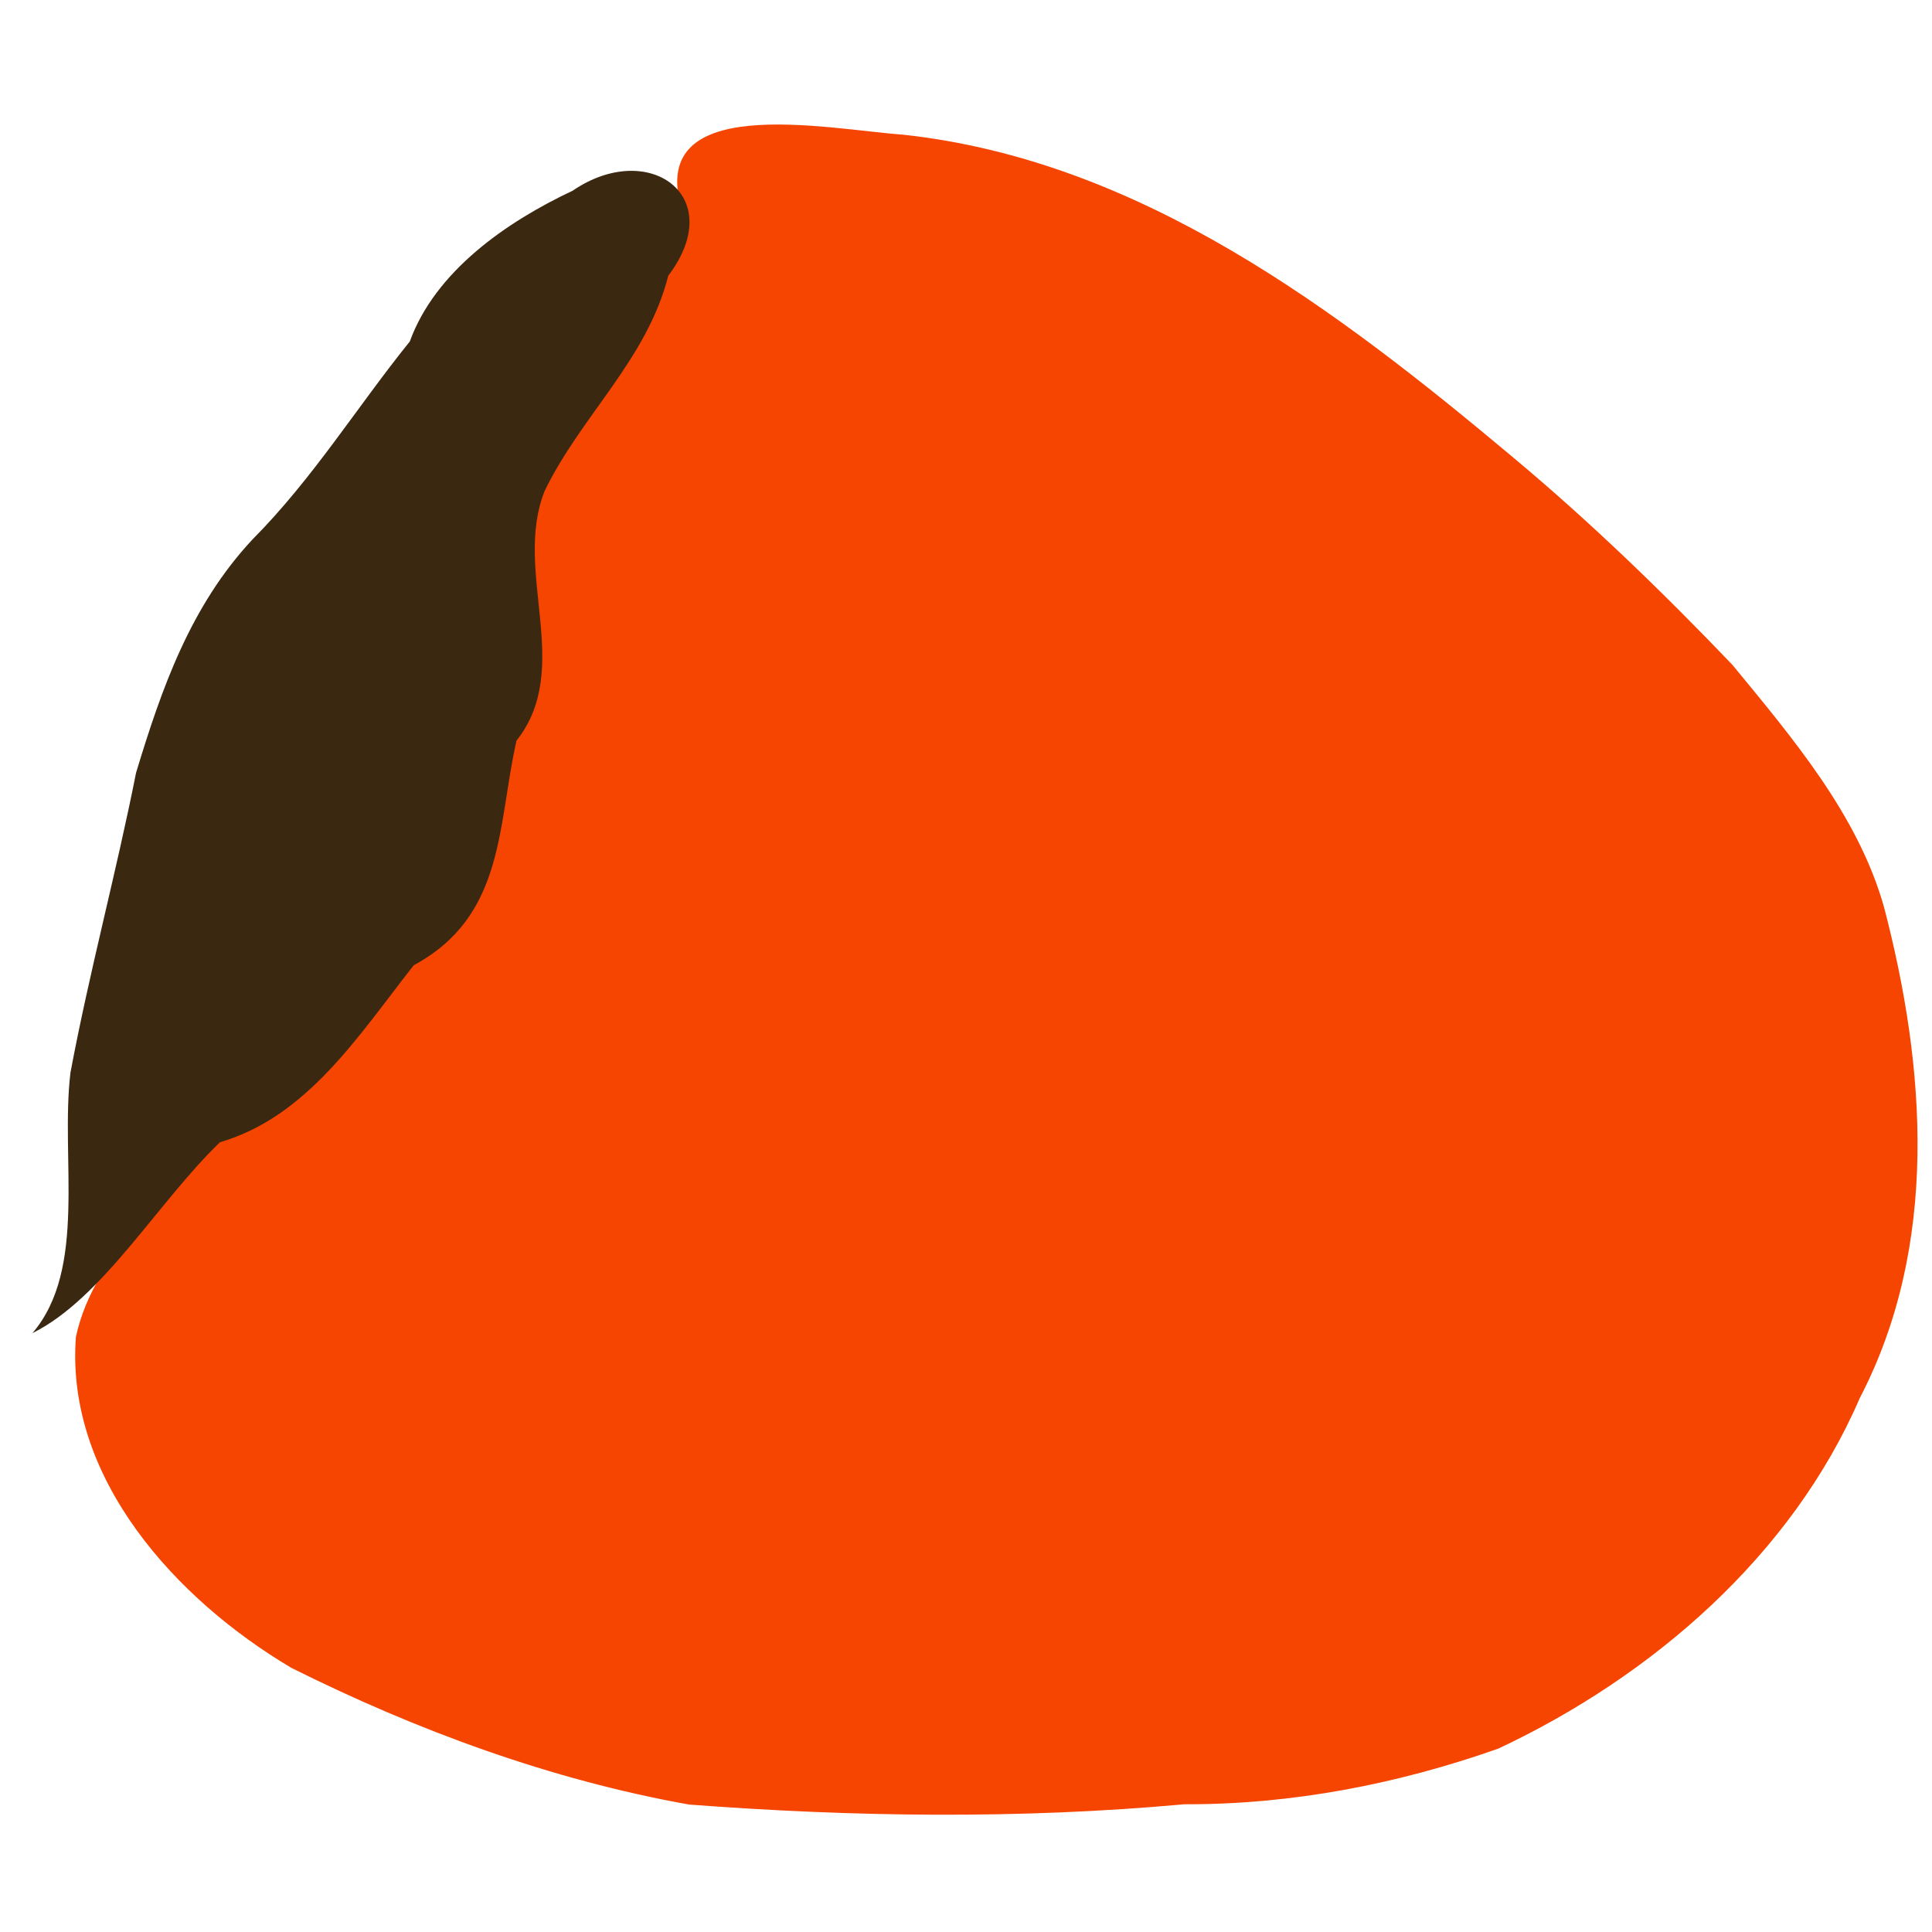
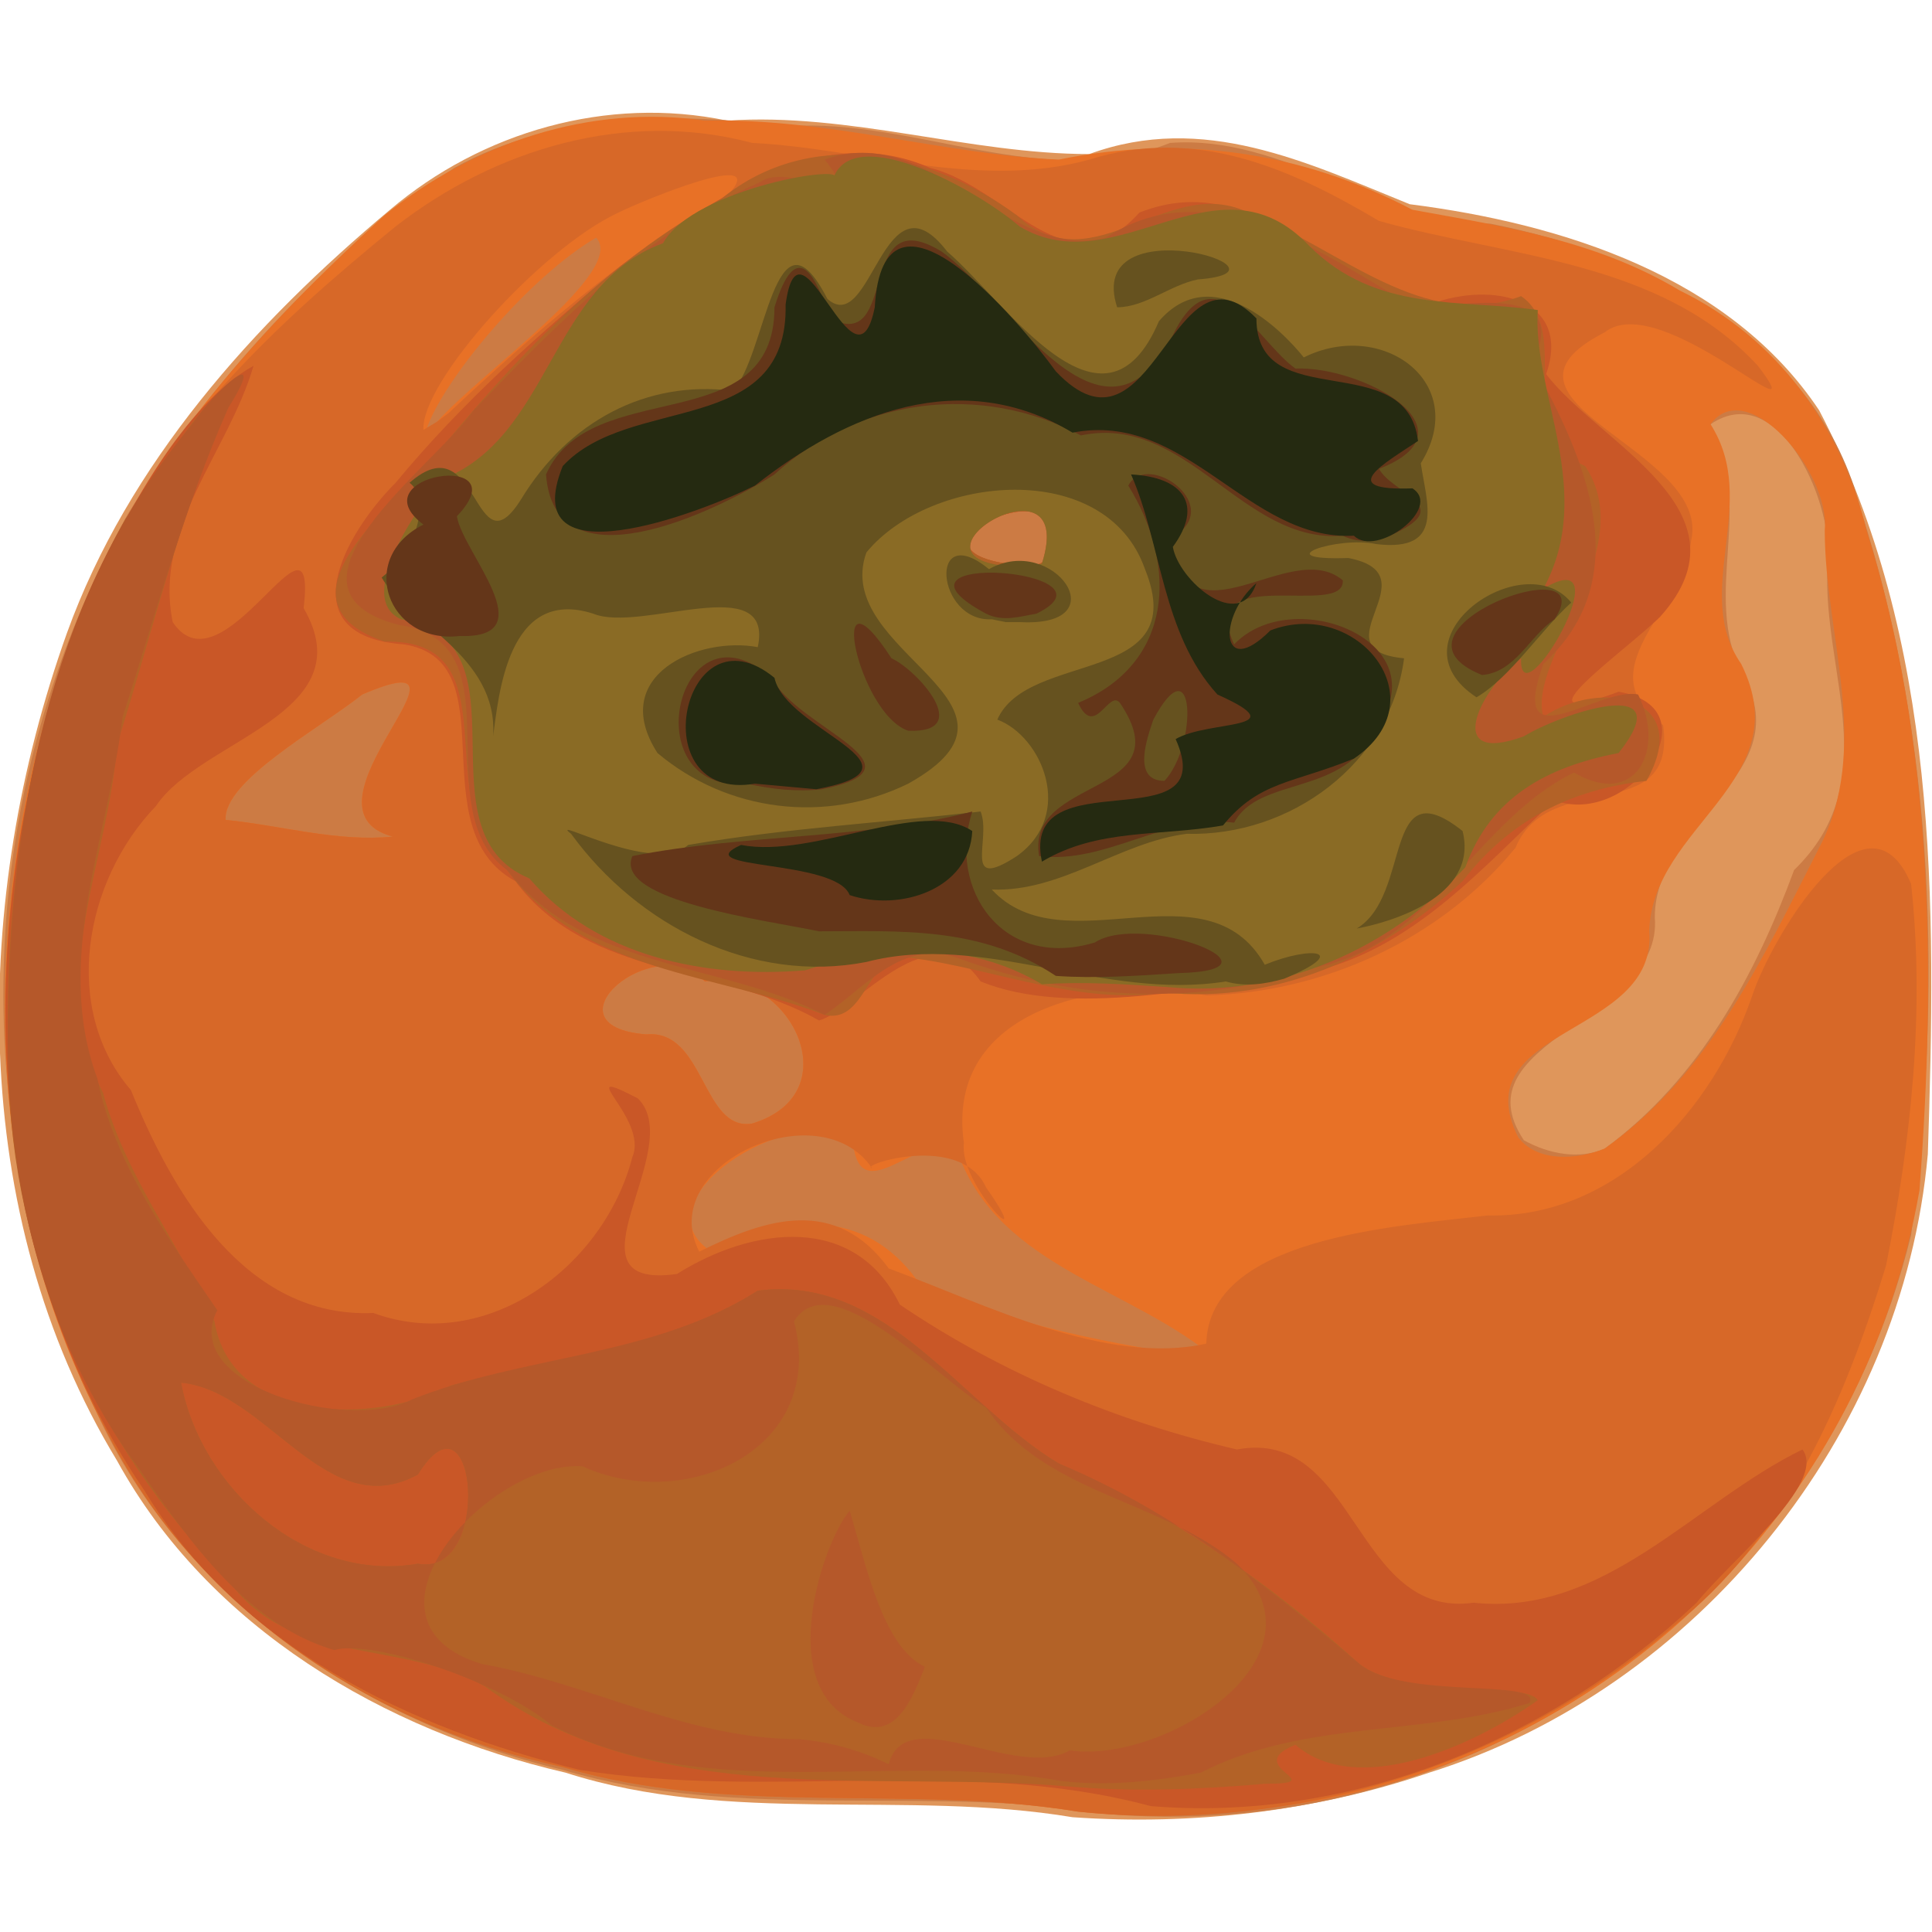
- <svg xmlns="http://www.w3.org/2000/svg" width="32" height="32" viewBox="0 0 249.6 222">
-   <path style="fill:#f64500;stroke-width:.8" d="M88 218.534c-17.63-3.174-34.76-9.532-50.77-17.586-14.702-8.761-28.913-24.398-27.533-42.628 2.402-11.18 12.883-18.976 19.703-27.145 13.136-1.137 15.062-15.245 24.576-21.958 12.692-6.19 6.553-21.234 13.614-30.465C71.774 68.39 63.266 55.773 71.2 46.182c5.732-10.729 14.368-19.714 16.093-32.309-5.457-16.089 18.524-10.956 27.974-10.295 30.339 3.285 55.478 22.529 78.047 41.596 9.817 8.27 19.131 17.355 27.978 26.68 7.674 9.419 15.979 19.243 19.326 31.098 5.397 20.744 7.058 43.605-3.076 63.253-8.686 20.274-26.518 35.827-46.173 45.13-12.898 4.583-26.373 7.209-40.1 7.163-21.008 1.933-42.252 1.64-63.27.036z" transform="scale(1.0115 1.00366)" />
-   <path style="fill:#3a2811;stroke-width:.8" d="M4.144 157.851c7.052-8.31 3.537-22.576 4.859-33.555 2.415-12.982 5.839-25.666 8.375-38.569 3.277-10.909 6.966-21.527 14.902-30.072 7.655-7.76 13.392-17.123 20.061-25.448 3.25-9.039 12.337-15.394 20.791-19.403 9.655-6.667 19.955.627 12.221 10.94C82.625 32.56 74.272 39.679 69.562 49.449c-4.09 10.379 3.751 22.798-3.595 32.14-2.449 10.945-1.448 22.571-13.124 28.909-7.118 9.136-13.594 19.488-24.743 22.781-7.843 7.582-14.992 20.104-23.956 24.573z" transform="scale(1.0115 1.00366)" />
+ <svg xmlns="http://www.w3.org/2000/svg" width="32" height="32" viewBox="0 0 693.5 612.9">
+   <path fill="#df965b" d="M385 612c-60-10-123 3-182-16-65-15-128-52-161-112-54-89-52-202-18-297C46 126 91 76 140 35 173 7 218-6 261 3c44-3 87 12 130 12 41-15 78 3 115 18 55 7 115 26 147 74 43 82 42 177 39 267-9 101-83 192-179 222-41 14-85 19-128 16Z" />
+   <path fill="#cc7b44" d="M399 611c-66-11-133 3-197-16-72-17-139-63-169-132a354 354 0 0 1 13-319c30-48 70-92 117-124C199 0 243 0 283 5c46-3 92 24 137 6 41-3 74 28 115 29 56 11 118 42 133 103 27 84 29 174 18 260a274 274 0 0 1-287 208zm177-239c34-25 54-62 68-100 33-32 10-71 12-109 3-21-17-68-42-51 16 30-3 60 11 89 22 37-31 52-31 88 3 37-71 44-47 80 9 5 20 7 29 3z" />
+   <path fill="#e87126" d="M387 610c-61-10-125 2-185-16-68-15-132-57-164-121-49-91-45-203-8-296C53 122 94 77 138 37c32-26 74-40 115-34 44-1 85 12 127 14 44-9 87-3 127 18 33 6 66 11 96 29 35 17 58 49 67 86 24 76 25 158 19 237a270 270 0 0 1-216 219c-28 5-57 7-86 4Zm50-162c-30-26-78-33-93-74-13-11-36 23-38-6-24-12-76 22-52 40 28-12 56-15 75 11 33 17 71 23 108 29Zm139-76c38-27 57-69 77-108 19-36 2-76 2-114 2-21-28-56-41-38 18 28-7 60 11 86 21 42-32 58-33 96 3 38-67 34-47 74 7 9 21 8 31 4zm-306-9c36-11 13-56-17-51-18-19-59 16-21 19 21-2 20 35 38 32zM141 260c-38-10 38-72-11-51-15 12-50 31-49 45 20 2 40 8 60 6zm234-99c18-37-57-6-14 1 4 1 10 2 14-1zm-218-50c16-18 68-54 57-66-24 14-55 51-61 69l3-2z" />
+   <path fill="#d76828" d="M387 610c-61-10-125 2-185-16-69-15-132-57-164-121-50-94-45-211-3-306 22-52 64-91 107-126 36-28 83-42 128-30 40 2 81 17 121 6 38-12 72 3 104 22 46 13 101 14 136 52 22 29-35-28-55-12-49 25 39 42 31 75-3 25-38 46-10 66 5 37-41 15-53 44-27 33-69 52-111 53-36-7-94 4-87 53-2 15 27 43 8 16-9-20-46-8-41-7-19-28-78-1-62 30 24-12 49-20 68 6 35 13 78 35 114 27 1-38 67-42 101-46 46 1 81-38 95-79 7-21 41-78 57-40 5 46 0 92-9 137-15 49-36 98-77 130-58 50-137 74-213 66ZM270 363c36-11 13-56-17-51-18-19-59 16-21 19 21-2 20 35 38 32zM141 260c-38-10 38-72-11-51-15 12-50 31-49 45 20 2 40 8 60 6zm234-99c18-37-57-6-14 1 4 1 10 2 14-1zm-214-53c31-29 63-57 100-78 17-18-31 2-39 6-28 13-71 61-70 78l5-3z" />
+   <path fill="#c95727" d="M413 608c-67-18-137-2-205-13-61-15-122-44-156-100-64-94-62-219-20-322 13-29 34-68 59-82-9 31-36 58-29 92 18 27 52-48 47-5 22 38-37 47-53 71-26 27-34 73-9 102 15 37 41 82 87 80 41 15 83-17 93-56 6-14-23-34 2-21 18 18-29 69 14 63 27-17 64-22 80 11 37 25 78 42 121 52 43-8 42 61 85 55 47 5 79-36 118-55 9 12-26 40-38 55-52 49-124 79-196 73ZM294 326c-35-20-83-15-109-50-35-19-2-79-40-85-42-3-21-40-3-58 24-29 52-54 81-78 32-22 70-53 111-35 28 7 49 45 75 16 43-17 70 29 107 32 22-7 48 0 39 26 19 25 75 49 41 87-12 12-55 42-15 27 35 6 4 49-23 39-26 24-51 54-89 62-37 5-85 16-117 3-18-26-44 10-58 14zm81-165c18-37-57-6-14 1 4 1 10 2 14-1z" />
+   <path fill="#b36227" d="M384 601c-70-6-149 9-210-36-30-17-70-7-92-38C34 478 4 412 3 343c-2-68 9-138 42-197 13-17 26-43 42-51-21 42-31 88-45 132-3 42-26 85-5 125 8 30 29 57 40 82 6 37 58 37 85 23 37-10 77-13 110-34 46-6 73 41 108 62 40 18 76 43 108 72 17 13 60 6 64 13-24 17-65 35-87 16-20 8 14 14-11 14-23 2-47 3-70 1zm-234-80c27 5 21-66 0-32-33 18-54-30-85-33 7 38 45 72 85 65zm146-197c-39-15-87-15-114-52-29-24 3-83-44-82-41-14 1-47 16-64 30-37 63-72 105-95 32-26 75-17 106 6 28 26 55-17 85 0 31 12 61 42 96 29 19 13-4 49 23 61 20 30-21 69-15 90 21-14 54-7 37 23-27 3-49 14-66 36-29 27-67 44-107 40-33 5-67-11-97-13-10 5-12 24-25 21zm79-163c18-37-57-6-14 1 4 1 10 2 14-1z" />
+   <path fill="#b5582a" d="M381 599c-61-11-126 9-183-20-19-16-65-31-78-27-31-9-52-39-70-65C15 440 1 380 3 322c1-74 17-152 66-210 8-12 28-30 13-6-16 36-26 74-38 111-5 43-25 87-9 130 6 31 28 61 43 83-14 27 47 44 70 32 40-16 86-15 124-39 46-6 73 41 108 62 41 17 75 44 108 72 16 13 66 5 61 14-38 12-81 6-118 25-16 3-33 5-50 3zm-62-6c6-23 46 6 65-5 33 5 95-33 60-67-27-23-69-25-90-56-18-11-56-52-69-31 12 46-39 69-76 52-34-2-86 56-36 71 39 7 74 27 114 27 11 1 22 4 32 9zm-11-15c-31-12-12-66-3-76 6 20 12 49 27 56-4 10-10 27-24 20Zm-158-57c27 5 21-66 0-32-33 18-54-30-85-33 7 38 45 72 85 65zm146-197c-37-19-86-16-114-52-30-22 5-82-39-88-49-13 13-57 27-77 30-31 62-64 103-82 9-7 38 10 23-8 38-14 66 37 101 28 38-25 79 7 111 25 16 0 57-10 42 20 19 34 38 77 4 108-13 36 20 8 34 11 10 20-1 41-23 28-35 17-51 62-93 70-41 14-86 12-127-3-21-8-34 10-49 20zm78-162c14-44-62 3-3 1z" />
+   <path fill="#8a6b25" d="M374 313c-27-16-57-14-85-5-36 3-75-5-99-33-41-17 2-85-46-93-18-8 9-44 14-50 40-15 39-70 80-85 11-20 69-29 61-23 7-21 52 4 67 17 35 21 71-28 104 7 24 24 54 19 82 23-2 30 21 65 2 100 30-18-9 49-8 25-14 10-29 39 1 28 13-8 57-23 34 6-26 5-46 16-55 41-27 29-66 47-107 43-15-1-30-2-45-1Zm0-151c14-44-62 3-3 1z" />
+   <path fill="#66521f" d="M440 312c-44 7-87-18-129-7-41 8-82-13-106-46-9-7 30 15 42 4 35-6 70-8 105-12 4 10-7 29 13 16 21-15 9-43-7-49 11-25 70-12 53-54-14-40-77-34-100-6-13 36 67 54 15 83a83 83 0 0 1-90-11c-18-28 15-42 36-38 6-28-42-5-59-12-31-10-34 30-36 44 2-29-31-41-40-57 14-11 17-29 10-34 25-22 23 33 40 6 17-28 45-43 76-39 12-12 15-70 34-33 16 14 20-47 43-17 21 18 56 72 76 25 19-22 44 3 52 13 28-14 60 9 42 38 2 14 9 32-16 29-14-3-40 6-10 5 31 6-12 33 20 36-5 38-41 64-78 63-24 3-45 21-70 20 26 28 77-10 98 27 17-7 31-5 7 5-7 2-14 3-21 1zm47-19c20-12 9-58 38-35 6 24-27 33-38 35zm43-83c-32-21 17-55 34-34-11 10-22 27-34 34zm-174-28c-20 1-23-36-1-18 23-13 47 21 11 19h-5zm45-112c-12-37 69-13 29-10-10 2-19 10-29 10z" />
+   <path fill="#643619" d="M379 310c-27-18-56-16-85-16-19-4-74-11-67-27 40-8 84-6 122-16-9 28 11 57 44 47 17-11 72 10 30 11-15 1-30 2-44 1zm-6-43c-5-29 52-21 29-55-4-5-9 13-15 0 34-14 36-49 18-78 7-13 36 8 15 19 6 41 43-1 62 15 1 14-53-7-39 23 21-22 74-1 51 30-11 25-42 17-51 34-25-3-46 15-70 12zm45-27c12-13 11-50-4-22-2 6-8 22 4 22zm-150 1c-41 4-25-68 9-38 9 18 58 32 18 40-9 1-18 0-27-2zm58-19c-18-6-30-63-6-26 9 4 30 27 6 26zm206-20c-40-16 44-47 26-20-9 6-14 19-26 20zm-367-14c-26 3-37-28-13-40-24-18 35-27 12-3 2 13 32 44 1 43zm189-8c-43-23 51-16 18 0-6 1-12 3-18 0zm128-28c-36 3-56-44-94-36a96 96 0 0 0-110 14c-22 14-79 41-82 0 16-36 82-12 82-60 8-26 15-11 20 4 25 13 9-43 40-24 24 17 58 79 83 30 15-31 30 2 44 12 24-1 66 22 30 36 5 9 27 13 6 23-6 3-13 4-19 1z" />
+   <path fill="#252a11" d="M305 281c-5-13-59-9-39-18 26 5 65-17 83-5-1 21-26 29-44 23zm69-12c-8-38 65-6 48-44 12-7 44-3 15-16-20-22-20-54-31-79 19 1 26 11 15 26 2 12 24 31 30 13-14 12-13 35 5 17 31-12 61 25 30 46-22 9-34 8-47 24-23 4-45 1-65 13zm-103-28c-41 7-26-65 7-38 4 19 58 32 15 40l-22-2zm215-89c-38 2-60-45-101-37-40-24-81-7-114 19-20 10-86 35-69-7 24-26 81-10 80-58 5-37 25 36 32 1 3-53 52 5 65 23 35 37 42-50 72-19 0 35 54 10 58 44-12 8-30 18-2 17 11 7-13 25-21 17z" />
</svg>
